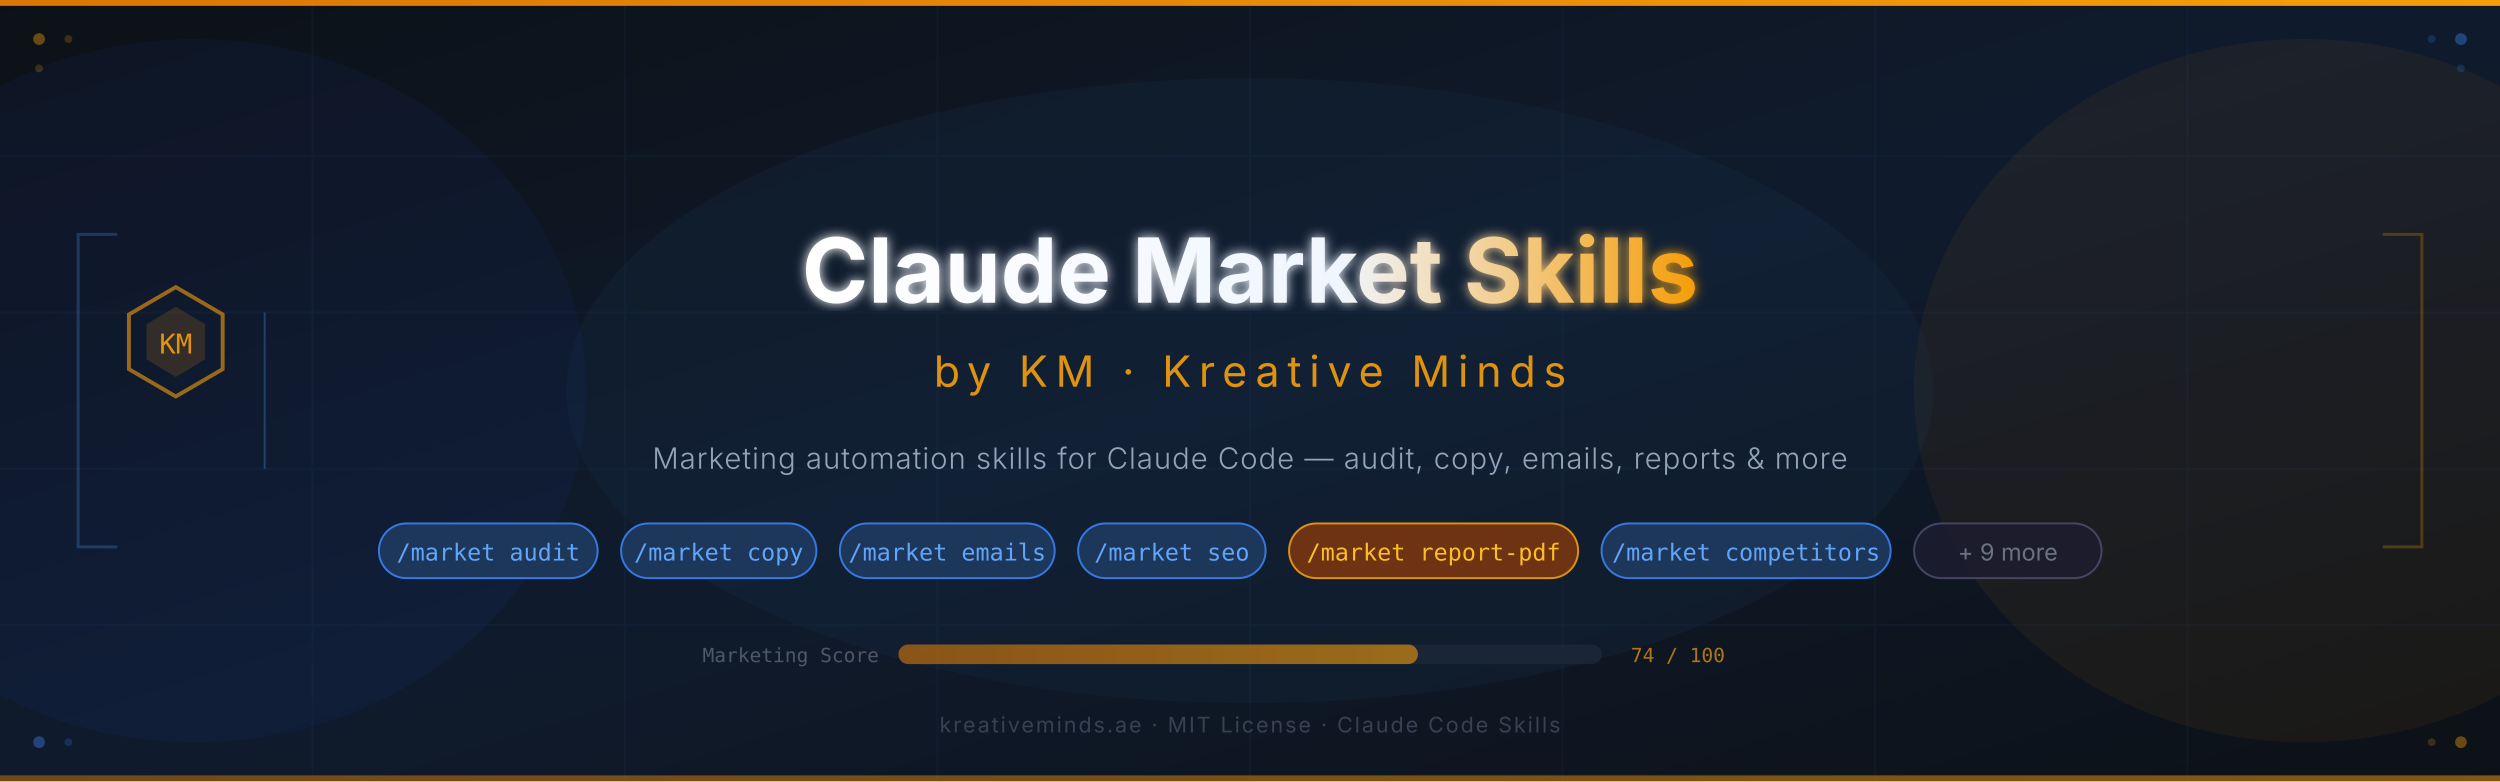
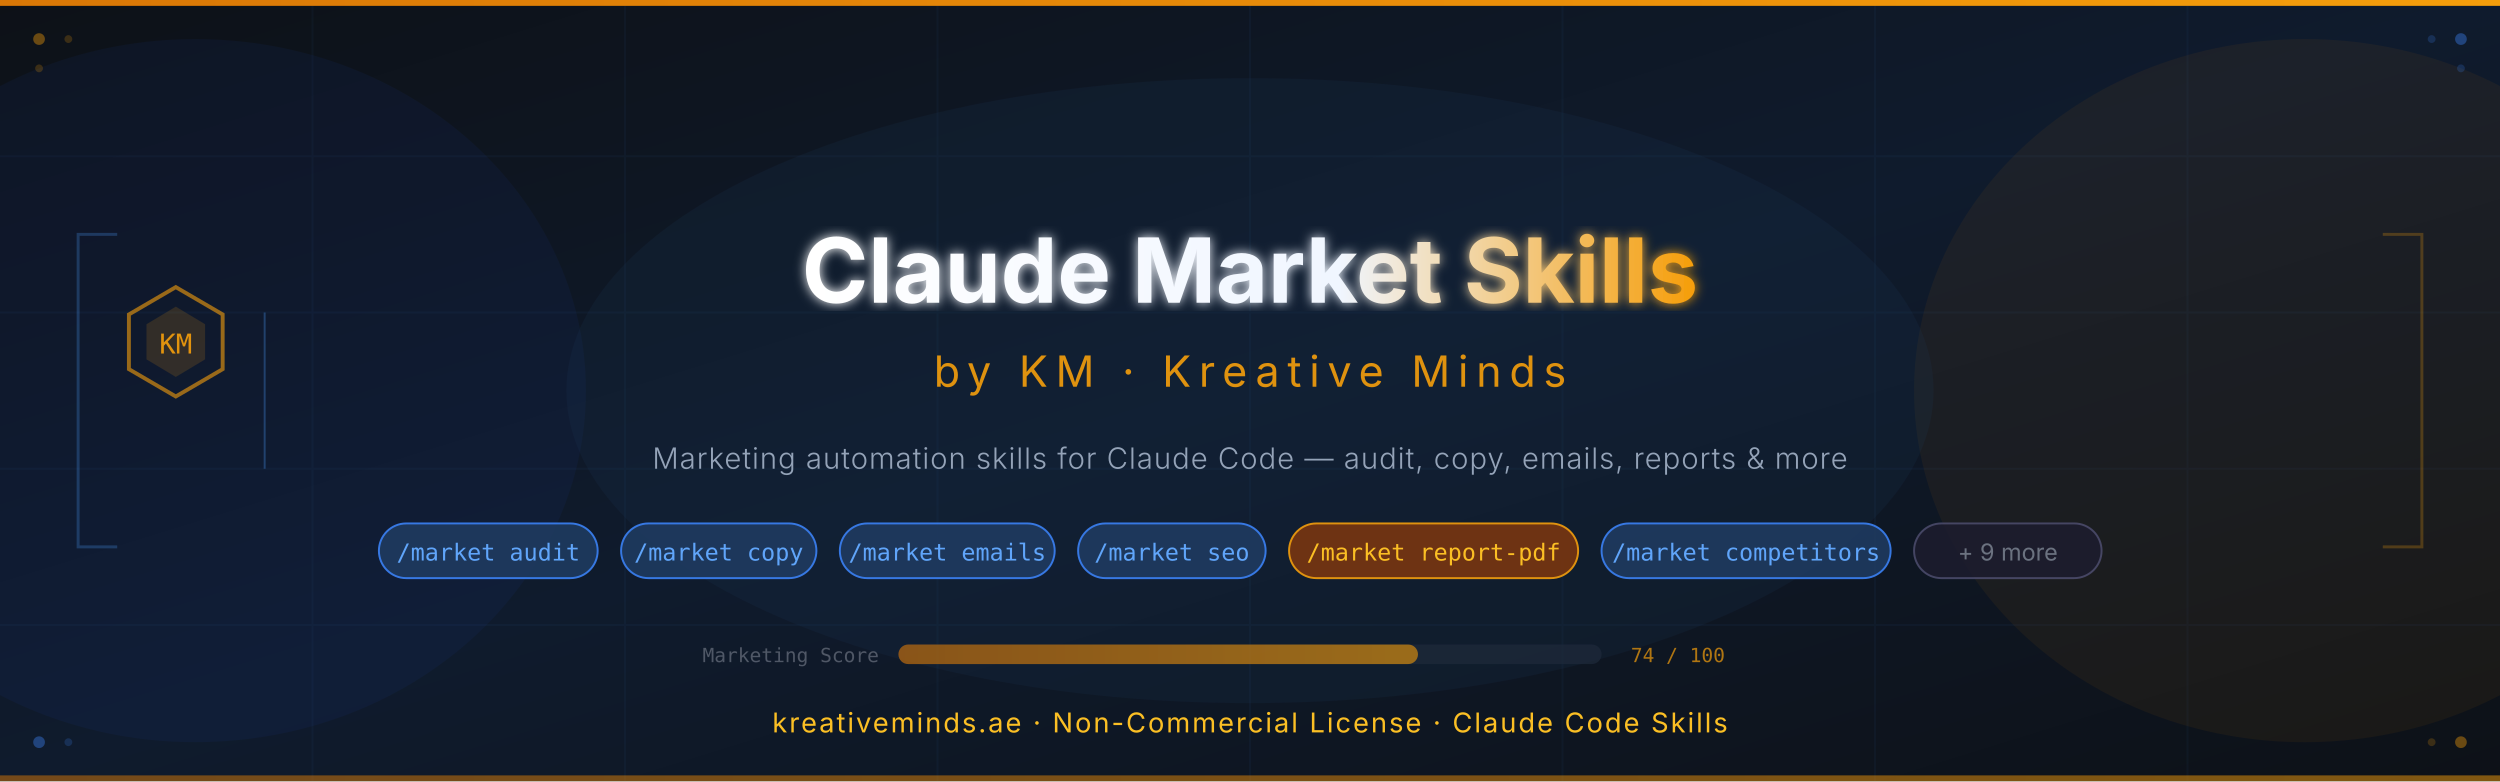
<svg xmlns="http://www.w3.org/2000/svg" viewBox="0 0 1280 400" width="1280" height="400">
  <defs>
    <linearGradient id="bgGrad" x1="0%" y1="0%" x2="100%" y2="100%">
      <stop offset="0%" style="stop-color:#0d1117;stop-opacity:1" />
      <stop offset="50%" style="stop-color:#0f1b2d;stop-opacity:1" />
      <stop offset="100%" style="stop-color:#0d1117;stop-opacity:1" />
    </linearGradient>
    <linearGradient id="accentGrad" x1="0%" y1="0%" x2="100%" y2="0%">
      <stop offset="0%" style="stop-color:#d97706;stop-opacity:1" />
      <stop offset="100%" style="stop-color:#f59e0b;stop-opacity:1" />
    </linearGradient>
    <linearGradient id="titleGrad" x1="0%" y1="0%" x2="100%" y2="0%">
      <stop offset="0%" style="stop-color:#ffffff;stop-opacity:1" />
      <stop offset="60%" style="stop-color:#f0f6ff;stop-opacity:1" />
      <stop offset="100%" style="stop-color:#f59e0b;stop-opacity:1" />
    </linearGradient>
    <linearGradient id="glowGrad" x1="0%" y1="0%" x2="0%" y2="100%">
      <stop offset="0%" style="stop-color:#1e40af;stop-opacity:0.4" />
      <stop offset="100%" style="stop-color:#1e40af;stop-opacity:0" />
    </linearGradient>
    <filter id="glow">
      <feGaussianBlur stdDeviation="3" result="coloredBlur" />
      <feMerge>
        <feMergeNode in="coloredBlur" />
        <feMergeNode in="SourceGraphic" />
      </feMerge>
    </filter>
    <filter id="softglow">
      <feGaussianBlur stdDeviation="8" result="coloredBlur" />
      <feMerge>
        <feMergeNode in="coloredBlur" />
        <feMergeNode in="SourceGraphic" />
      </feMerge>
    </filter>
  </defs>
  <rect width="1280" height="400" fill="url(#bgGrad)" />
  <g opacity="0.04" stroke="#4a9eff" stroke-width="1">
    <line x1="0" y1="80" x2="1280" y2="80" />
    <line x1="0" y1="160" x2="1280" y2="160" />
    <line x1="0" y1="240" x2="1280" y2="240" />
    <line x1="0" y1="320" x2="1280" y2="320" />
    <line x1="160" y1="0" x2="160" y2="400" />
    <line x1="320" y1="0" x2="320" y2="400" />
    <line x1="480" y1="0" x2="480" y2="400" />
    <line x1="640" y1="0" x2="640" y2="400" />
    <line x1="800" y1="0" x2="800" y2="400" />
    <line x1="960" y1="0" x2="960" y2="400" />
    <line x1="1120" y1="0" x2="1120" y2="400" />
  </g>
  <ellipse cx="100" cy="200" rx="200" ry="180" fill="#1e40af" opacity="0.08" />
  <ellipse cx="1180" cy="200" rx="200" ry="180" fill="#d97706" opacity="0.07" />
  <ellipse cx="640" cy="200" rx="350" ry="160" fill="#1e3a5f" opacity="0.15" />
  <rect x="0" y="0" width="1280" height="3" fill="url(#accentGrad)" />
  <rect x="0" y="397" width="1280" height="3" fill="url(#accentGrad)" opacity="0.5" />
  <g opacity="0.25" stroke="#4a9eff" stroke-width="1.5" fill="none">
    <path d="M 60 120 L 40 120 L 40 280 L 60 280" />
  </g>
  <g opacity="0.25" stroke="#f59e0b" stroke-width="1.5" fill="none">
    <path d="M 1220 120 L 1240 120 L 1240 280 L 1220 280" />
  </g>
  <g transform="translate(90, 175)">
    <polygon points="0,-28 24,-14 24,14 0,28 -24,14 -24,-14" fill="none" stroke="#f59e0b" stroke-width="2" opacity="0.6" />
    <polygon points="0,-18 15,-9 15,9 0,18 -15,9 -15,-9" fill="#f59e0b" opacity="0.15" />
    <text x="0" y="6" font-family="monospace" font-size="14" fill="#f59e0b" text-anchor="middle" opacity="0.9">KM</text>
  </g>
  <rect x="135" y="160" width="1" height="80" fill="#4a9eff" opacity="0.3" />
  <text x="640" y="155" font-family="-apple-system, BlinkMacSystemFont, 'Segoe UI', sans-serif" font-size="46" font-weight="700" fill="url(#titleGrad)" text-anchor="middle" filter="url(#glow)">Claude Market Skills</text>
  <text x="640" y="198" font-family="-apple-system, BlinkMacSystemFont, 'Segoe UI', sans-serif" font-size="22" font-weight="400" fill="#f59e0b" text-anchor="middle" letter-spacing="4" opacity="0.9">by KM  ·  Kreative Minds</text>
  <text x="640" y="240" font-family="-apple-system, BlinkMacSystemFont, 'Segoe UI', sans-serif" font-size="15" font-weight="300" fill="#94a3b8" text-anchor="middle" letter-spacing="0.5">Marketing automation skills for Claude Code — audit, copy, emails, reports &amp; more</text>
  <rect x="194" y="268" width="112" height="28" rx="14" fill="#1e3a5f" stroke="#3b82f6" stroke-width="1" opacity="0.9" />
  <text x="250" y="287" font-family="monospace" font-size="12" fill="#60a5fa" text-anchor="middle">/market audit</text>
  <rect x="318" y="268" width="100" height="28" rx="14" fill="#1e3a5f" stroke="#3b82f6" stroke-width="1" opacity="0.9" />
  <text x="368" y="287" font-family="monospace" font-size="12" fill="#60a5fa" text-anchor="middle">/market copy</text>
  <rect x="430" y="268" width="110" height="28" rx="14" fill="#1e3a5f" stroke="#3b82f6" stroke-width="1" opacity="0.9" />
  <text x="485" y="287" font-family="monospace" font-size="12" fill="#60a5fa" text-anchor="middle">/market emails</text>
  <rect x="552" y="268" width="96" height="28" rx="14" fill="#1e3a5f" stroke="#3b82f6" stroke-width="1" opacity="0.9" />
  <text x="600" y="287" font-family="monospace" font-size="12" fill="#60a5fa" text-anchor="middle">/market seo</text>
  <rect x="660" y="268" width="148" height="28" rx="14" fill="#78350f" stroke="#f59e0b" stroke-width="1" opacity="0.9" />
  <text x="734" y="287" font-family="monospace" font-size="12" fill="#fbbf24" text-anchor="middle">/market report-pdf</text>
  <rect x="820" y="268" width="148" height="28" rx="14" fill="#1e3a5f" stroke="#3b82f6" stroke-width="1" opacity="0.9" />
  <text x="894" y="287" font-family="monospace" font-size="12" fill="#60a5fa" text-anchor="middle">/market competitors</text>
  <rect x="980" y="268" width="96" height="28" rx="14" fill="#1c1c2e" stroke="#4a4a6a" stroke-width="1" opacity="0.9" />
  <text x="1028" y="287" font-family="-apple-system, sans-serif" font-size="12" fill="#6b7280" text-anchor="middle">+ 9 more</text>
  <g transform="translate(640, 335)" opacity="0.7">
    <text x="-190" y="4" font-family="monospace" font-size="10" fill="#6b7280" text-anchor="end">Marketing Score</text>
    <rect x="-180" y="-5" width="360" height="10" rx="5" fill="#1e293b" />
    <rect x="-180" y="-5" width="266" height="10" rx="5" fill="url(#accentGrad)" opacity="0.85" />
    <text x="195" y="4" font-family="monospace" font-size="10" fill="#f59e0b" text-anchor="start">74 / 100</text>
  </g>
-   <text x="640" y="375" font-family="-apple-system, BlinkMacSystemFont, 'Segoe UI', sans-serif" font-size="11" fill="#374151" text-anchor="middle" letter-spacing="1">kreativeminds.ae  ·  MIT License  ·  Claude Code Skills</text>
+   <text x="640" y="375" font-family="-apple-system, BlinkMacSystemFont, 'Segoe UI', sans-serif" font-size="14" fill="#fbbf24" text-anchor="middle" letter-spacing="1">kreativeminds.ae  ·  Non-Commercial License  ·  Claude Code Skills</text>
  <circle cx="20" cy="20" r="3" fill="#f59e0b" opacity="0.4" />
  <circle cx="35" cy="20" r="2" fill="#f59e0b" opacity="0.2" />
  <circle cx="20" cy="35" r="2" fill="#f59e0b" opacity="0.2" />
  <circle cx="1260" cy="20" r="3" fill="#3b82f6" opacity="0.4" />
  <circle cx="1245" cy="20" r="2" fill="#3b82f6" opacity="0.2" />
  <circle cx="1260" cy="35" r="2" fill="#3b82f6" opacity="0.2" />
  <circle cx="20" cy="380" r="3" fill="#3b82f6" opacity="0.4" />
  <circle cx="35" cy="380" r="2" fill="#3b82f6" opacity="0.2" />
  <circle cx="1260" cy="380" r="3" fill="#f59e0b" opacity="0.4" />
  <circle cx="1245" cy="380" r="2" fill="#f59e0b" opacity="0.2" />
</svg>
